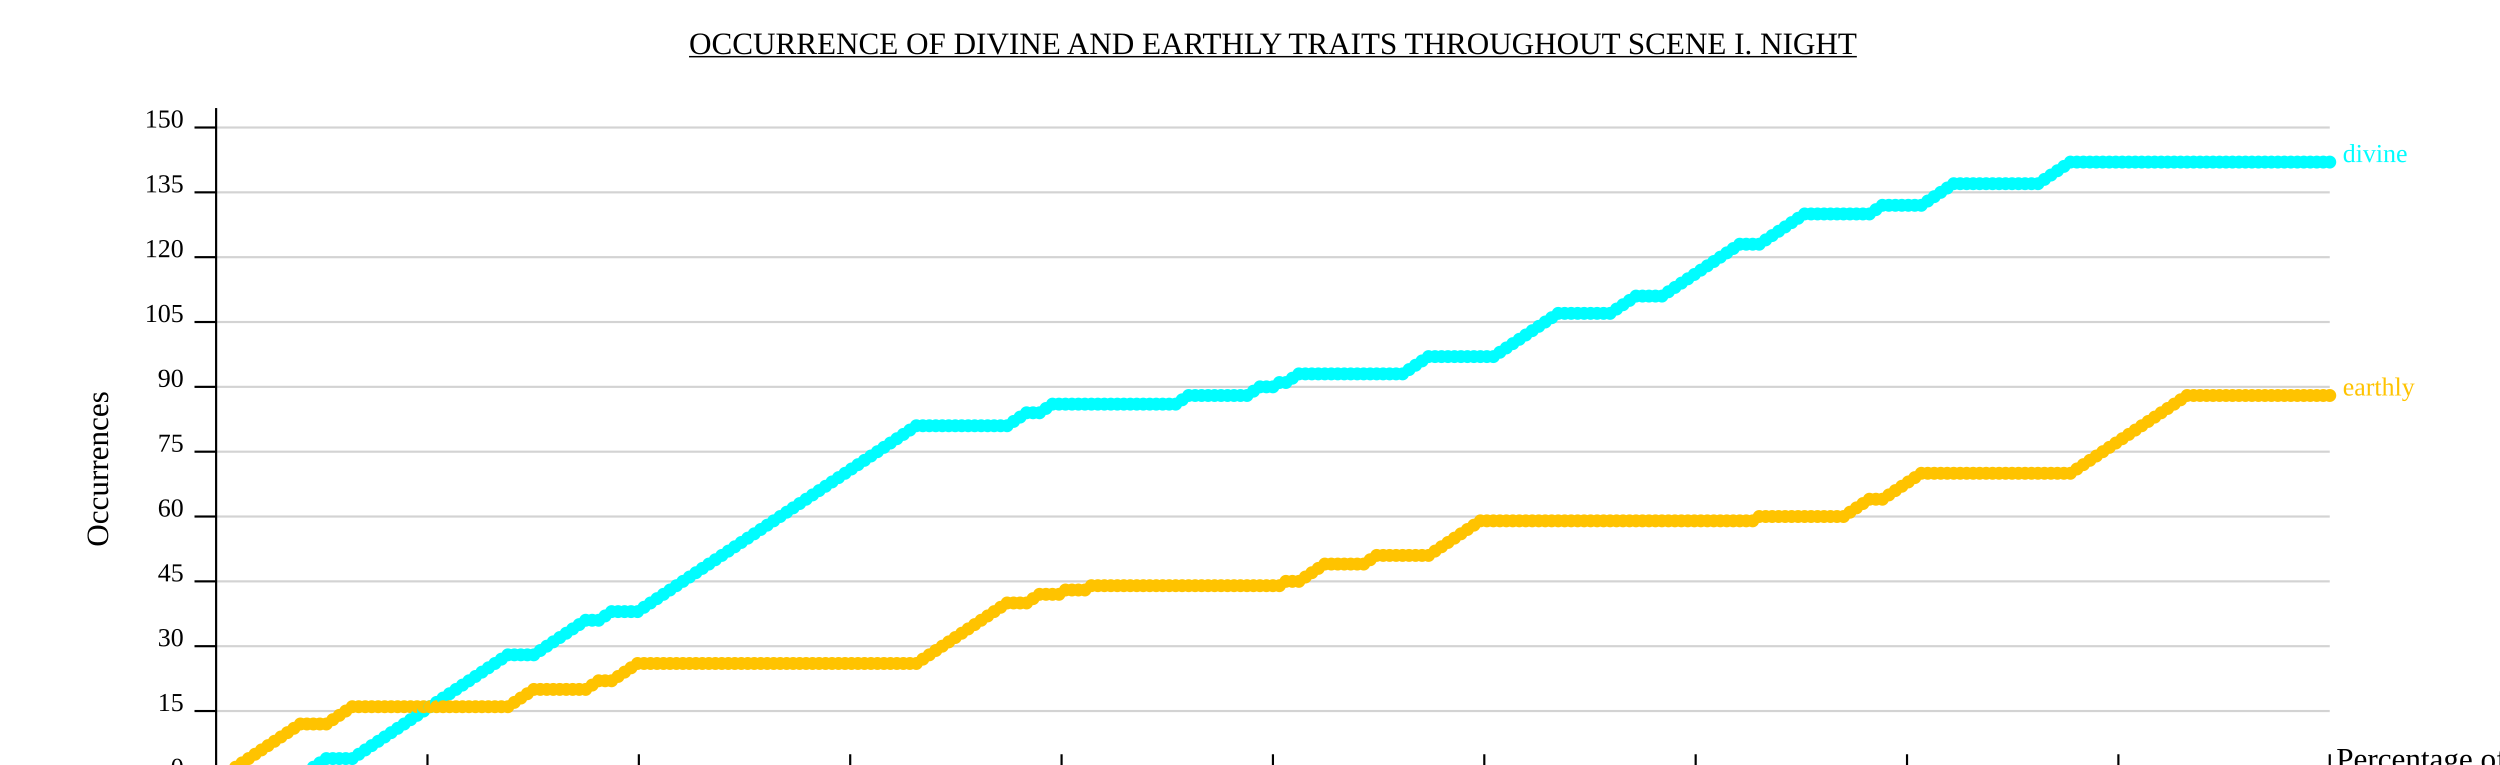
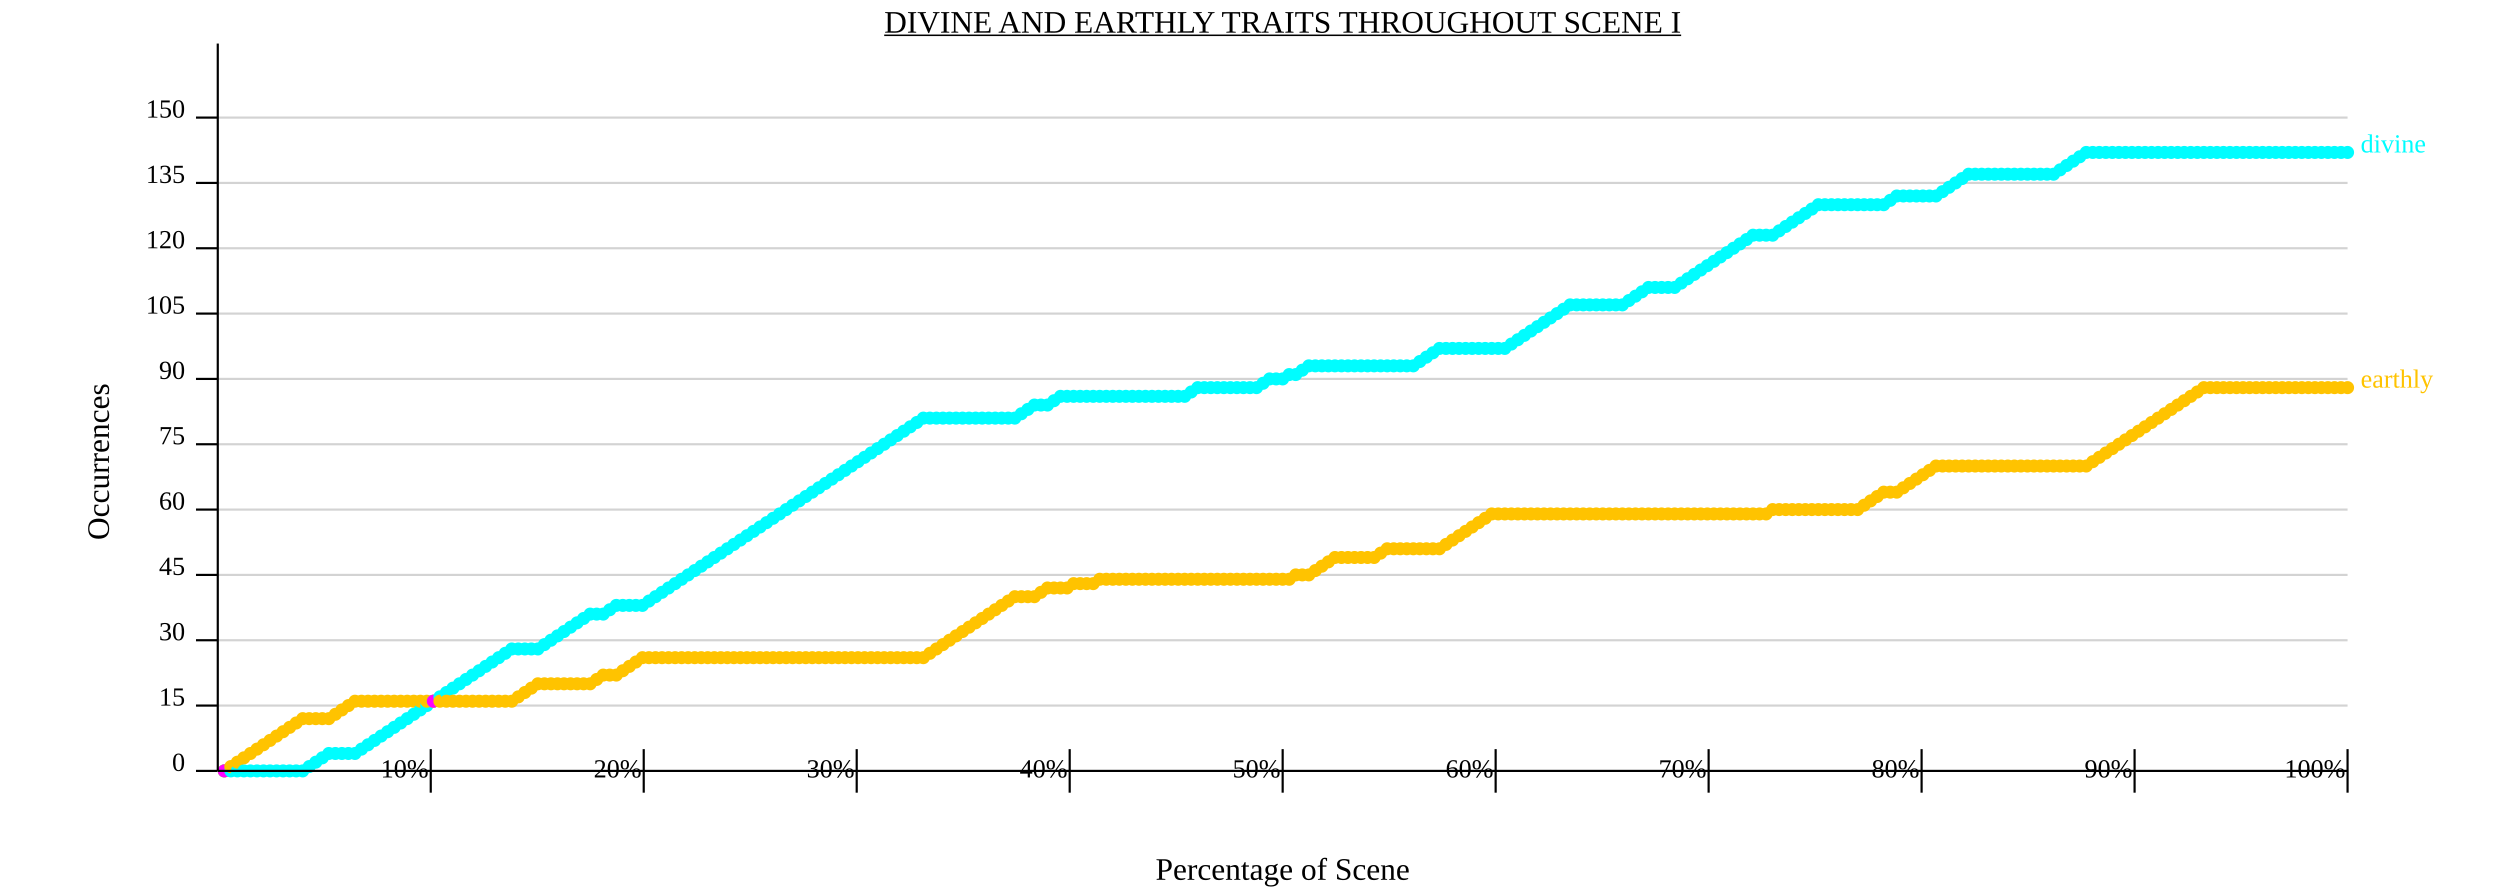
- <svg xmlns="http://www.w3.org/2000/svg">
-   <g transform="translate(100, 359)">
+ <svg xmlns="http://www.w3.org/2000/svg" viewBox="0 -70 1148 409">
+   <g transform="translate(100, 284)">
    <line x1="-10" y1="-30" x2="0" y2="-30" stroke="black" />
    <line x1="97.8" y1="-10" x2="97.8" y2="10" stroke="black" />
    <line x1="0" y1="-30" x2="978" y2="-30" stroke="lightgrey" />
    <text x="-15" y="-30" text-anchor="end" alignment-baseline="central">15</text>
-     <text x="100.8" y="3" text-anchor="start" alignment-baseline="hanging">10%</text>
+     <text x="96.8" y="3" text-anchor="end" alignment-baseline="hanging">10%</text>
    <line x1="-10" y1="-60" x2="0" y2="-60" stroke="black" />
    <line x1="195.6" y1="-10" x2="195.6" y2="10" stroke="black" />
    <line x1="0" y1="-60" x2="978" y2="-60" stroke="lightgrey" />
    <text x="-15" y="-60" text-anchor="end" alignment-baseline="central">30</text>
-     <text x="198.6" y="3" text-anchor="start" alignment-baseline="hanging">20%</text>
+     <text x="194.6" y="3" text-anchor="end" alignment-baseline="hanging">20%</text>
    <line x1="-10" y1="-90" x2="0" y2="-90" stroke="black" />
    <line x1="293.4" y1="-10" x2="293.4" y2="10" stroke="black" />
    <line x1="0" y1="-90" x2="978" y2="-90" stroke="lightgrey" />
    <text x="-15" y="-90" text-anchor="end" alignment-baseline="central">45</text>
-     <text x="296.4" y="3" text-anchor="start" alignment-baseline="hanging">30%</text>
+     <text x="292.4" y="3" text-anchor="end" alignment-baseline="hanging">30%</text>
    <line x1="-10" y1="-120" x2="0" y2="-120" stroke="black" />
    <line x1="391.2" y1="-10" x2="391.2" y2="10" stroke="black" />
    <line x1="0" y1="-120" x2="978" y2="-120" stroke="lightgrey" />
    <text x="-15" y="-120" text-anchor="end" alignment-baseline="central">60</text>
-     <text x="394.2" y="3" text-anchor="start" alignment-baseline="hanging">40%</text>
+     <text x="390.2" y="3" text-anchor="end" alignment-baseline="hanging">40%</text>
    <line x1="-10" y1="-150" x2="0" y2="-150" stroke="black" />
    <line x1="489" y1="-10" x2="489" y2="10" stroke="black" />
    <line x1="0" y1="-150" x2="978" y2="-150" stroke="lightgrey" />
    <text x="-15" y="-150" text-anchor="end" alignment-baseline="central">75</text>
-     <text x="492" y="3" text-anchor="start" alignment-baseline="hanging">50%</text>
+     <text x="488" y="3" text-anchor="end" alignment-baseline="hanging">50%</text>
    <line x1="-10" y1="-180" x2="0" y2="-180" stroke="black" />
    <line x1="586.8" y1="-10" x2="586.8" y2="10" stroke="black" />
    <line x1="0" y1="-180" x2="978" y2="-180" stroke="lightgrey" />
    <text x="-15" y="-180" text-anchor="end" alignment-baseline="central">90</text>
-     <text x="589.8" y="3" text-anchor="start" alignment-baseline="hanging">60%</text>
+     <text x="585.8" y="3" text-anchor="end" alignment-baseline="hanging">60%</text>
    <line x1="-10" y1="-210" x2="0" y2="-210" stroke="black" />
    <line x1="684.6" y1="-10" x2="684.6" y2="10" stroke="black" />
    <line x1="0" y1="-210" x2="978" y2="-210" stroke="lightgrey" />
    <text x="-15" y="-210" text-anchor="end" alignment-baseline="central">105</text>
-     <text x="687.6" y="3" text-anchor="start" alignment-baseline="hanging">70%</text>
+     <text x="683.6" y="3" text-anchor="end" alignment-baseline="hanging">70%</text>
    <line x1="-10" y1="-240" x2="0" y2="-240" stroke="black" />
    <line x1="782.4" y1="-10" x2="782.4" y2="10" stroke="black" />
    <line x1="0" y1="-240" x2="978" y2="-240" stroke="lightgrey" />
    <text x="-15" y="-240" text-anchor="end" alignment-baseline="central">120</text>
-     <text x="785.4" y="3" text-anchor="start" alignment-baseline="hanging">80%</text>
+     <text x="781.4" y="3" text-anchor="end" alignment-baseline="hanging">80%</text>
    <line x1="-10" y1="-270" x2="0" y2="-270" stroke="black" />
    <line x1="880.2" y1="-10" x2="880.2" y2="10" stroke="black" />
    <line x1="0" y1="-270" x2="978" y2="-270" stroke="lightgrey" />
    <text x="-15" y="-270" text-anchor="end" alignment-baseline="central">135</text>
-     <text x="883.2" y="3" text-anchor="start" alignment-baseline="hanging">90%</text>
+     <text x="879.2" y="3" text-anchor="end" alignment-baseline="hanging">90%</text>
    <line x1="-10" y1="-300" x2="0" y2="-300" stroke="black" />
    <line x1="978" y1="-10" x2="978" y2="10" stroke="black" />
    <line x1="0" y1="-300" x2="978" y2="-300" stroke="lightgrey" />
    <text x="-15" y="-300" text-anchor="end" alignment-baseline="central">150</text>
-     <text x="981" y="3" text-anchor="start" alignment-baseline="hanging">100%</text>
+     <text x="977" y="3" text-anchor="end" alignment-baseline="hanging">100%</text>
    <line x1="-10" y1="0" x2="0" y2="0" stroke="black" />
    <text x="-15" y="0" text-anchor="end" alignment-baseline="central">0</text>
    <circle r="3" cx="3" cy="-0" fill="#00FDFF" />
    <circle r="3" cx="3" cy="-0" fill="#FFC300" />
+     <circle r="3" cx="3" cy="-0" fill="magenta" />
    <circle r="3" cx="6" cy="-0" fill="#00FDFF" />
    <circle r="3" cx="6" cy="-2" fill="#FFC300" />
    <circle r="3" cx="9" cy="-0" fill="#00FDFF" />
    <circle r="3" cx="9" cy="-4" fill="#FFC300" />
    <circle r="3" cx="12" cy="-0" fill="#00FDFF" />
    <circle r="3" cx="12" cy="-6" fill="#FFC300" />
    <circle r="3" cx="15" cy="-0" fill="#00FDFF" />
    <circle r="3" cx="15" cy="-8" fill="#FFC300" />
    <circle r="3" cx="18" cy="-0" fill="#00FDFF" />
    <circle r="3" cx="18" cy="-10" fill="#FFC300" />
    <circle r="3" cx="21" cy="-0" fill="#00FDFF" />
    <circle r="3" cx="21" cy="-12" fill="#FFC300" />
    <circle r="3" cx="24" cy="-0" fill="#00FDFF" />
    <circle r="3" cx="24" cy="-14" fill="#FFC300" />
    <circle r="3" cx="27" cy="-0" fill="#00FDFF" />
    <circle r="3" cx="27" cy="-16" fill="#FFC300" />
    <circle r="3" cx="30" cy="-0" fill="#00FDFF" />
    <circle r="3" cx="30" cy="-18" fill="#FFC300" />
    <circle r="3" cx="33" cy="-0" fill="#00FDFF" />
    <circle r="3" cx="33" cy="-20" fill="#FFC300" />
    <circle r="3" cx="36" cy="-0" fill="#00FDFF" />
    <circle r="3" cx="36" cy="-22" fill="#FFC300" />
    <circle r="3" cx="39" cy="-0" fill="#00FDFF" />
    <circle r="3" cx="39" cy="-24" fill="#FFC300" />
    <circle r="3" cx="42" cy="-2" fill="#00FDFF" />
    <circle r="3" cx="42" cy="-24" fill="#FFC300" />
    <circle r="3" cx="45" cy="-4" fill="#00FDFF" />
    <circle r="3" cx="45" cy="-24" fill="#FFC300" />
    <circle r="3" cx="48" cy="-6" fill="#00FDFF" />
    <circle r="3" cx="48" cy="-24" fill="#FFC300" />
    <circle r="3" cx="51" cy="-8" fill="#00FDFF" />
    <circle r="3" cx="51" cy="-24" fill="#FFC300" />
    <circle r="3" cx="54" cy="-8" fill="#00FDFF" />
    <circle r="3" cx="54" cy="-26" fill="#FFC300" />
    <circle r="3" cx="57" cy="-8" fill="#00FDFF" />
    <circle r="3" cx="57" cy="-28" fill="#FFC300" />
    <circle r="3" cx="60" cy="-8" fill="#00FDFF" />
    <circle r="3" cx="60" cy="-30" fill="#FFC300" />
    <circle r="3" cx="63" cy="-8" fill="#00FDFF" />
    <circle r="3" cx="63" cy="-32" fill="#FFC300" />
    <circle r="3" cx="66" cy="-10" fill="#00FDFF" />
    <circle r="3" cx="66" cy="-32" fill="#FFC300" />
    <circle r="3" cx="69" cy="-12" fill="#00FDFF" />
    <circle r="3" cx="69" cy="-32" fill="#FFC300" />
    <circle r="3" cx="72" cy="-14" fill="#00FDFF" />
    <circle r="3" cx="72" cy="-32" fill="#FFC300" />
    <circle r="3" cx="75" cy="-16" fill="#00FDFF" />
    <circle r="3" cx="75" cy="-32" fill="#FFC300" />
    <circle r="3" cx="78" cy="-18" fill="#00FDFF" />
    <circle r="3" cx="78" cy="-32" fill="#FFC300" />
    <circle r="3" cx="81" cy="-20" fill="#00FDFF" />
    <circle r="3" cx="81" cy="-32" fill="#FFC300" />
    <circle r="3" cx="84" cy="-22" fill="#00FDFF" />
    <circle r="3" cx="84" cy="-32" fill="#FFC300" />
    <circle r="3" cx="87" cy="-24" fill="#00FDFF" />
    <circle r="3" cx="87" cy="-32" fill="#FFC300" />
    <circle r="3" cx="90" cy="-26" fill="#00FDFF" />
    <circle r="3" cx="90" cy="-32" fill="#FFC300" />
    <circle r="3" cx="93" cy="-28" fill="#00FDFF" />
    <circle r="3" cx="93" cy="-32" fill="#FFC300" />
    <circle r="3" cx="96" cy="-30" fill="#00FDFF" />
    <circle r="3" cx="96" cy="-32" fill="#FFC300" />
    <circle r="3" cx="99" cy="-32" fill="#00FDFF" />
    <circle r="3" cx="99" cy="-32" fill="#FFC300" />
+     <circle r="3" cx="99" cy="-32" fill="magenta" />
    <circle r="3" cx="102" cy="-34" fill="#00FDFF" />
    <circle r="3" cx="102" cy="-32" fill="#FFC300" />
    <circle r="3" cx="105" cy="-36" fill="#00FDFF" />
    <circle r="3" cx="105" cy="-32" fill="#FFC300" />
    <circle r="3" cx="108" cy="-38" fill="#00FDFF" />
    <circle r="3" cx="108" cy="-32" fill="#FFC300" />
    <circle r="3" cx="111" cy="-40" fill="#00FDFF" />
    <circle r="3" cx="111" cy="-32" fill="#FFC300" />
    <circle r="3" cx="114" cy="-42" fill="#00FDFF" />
    <circle r="3" cx="114" cy="-32" fill="#FFC300" />
    <circle r="3" cx="117" cy="-44" fill="#00FDFF" />
    <circle r="3" cx="117" cy="-32" fill="#FFC300" />
    <circle r="3" cx="120" cy="-46" fill="#00FDFF" />
    <circle r="3" cx="120" cy="-32" fill="#FFC300" />
    <circle r="3" cx="123" cy="-48" fill="#00FDFF" />
    <circle r="3" cx="123" cy="-32" fill="#FFC300" />
    <circle r="3" cx="126" cy="-50" fill="#00FDFF" />
    <circle r="3" cx="126" cy="-32" fill="#FFC300" />
    <circle r="3" cx="129" cy="-52" fill="#00FDFF" />
    <circle r="3" cx="129" cy="-32" fill="#FFC300" />
    <circle r="3" cx="132" cy="-54" fill="#00FDFF" />
    <circle r="3" cx="132" cy="-32" fill="#FFC300" />
    <circle r="3" cx="135" cy="-56" fill="#00FDFF" />
    <circle r="3" cx="135" cy="-32" fill="#FFC300" />
    <circle r="3" cx="138" cy="-56" fill="#00FDFF" />
    <circle r="3" cx="138" cy="-34" fill="#FFC300" />
    <circle r="3" cx="141" cy="-56" fill="#00FDFF" />
    <circle r="3" cx="141" cy="-36" fill="#FFC300" />
    <circle r="3" cx="144" cy="-56" fill="#00FDFF" />
    <circle r="3" cx="144" cy="-38" fill="#FFC300" />
    <circle r="3" cx="147" cy="-56" fill="#00FDFF" />
    <circle r="3" cx="147" cy="-40" fill="#FFC300" />
    <circle r="3" cx="150" cy="-58" fill="#00FDFF" />
    <circle r="3" cx="150" cy="-40" fill="#FFC300" />
    <circle r="3" cx="153" cy="-60" fill="#00FDFF" />
    <circle r="3" cx="153" cy="-40" fill="#FFC300" />
    <circle r="3" cx="156" cy="-62" fill="#00FDFF" />
    <circle r="3" cx="156" cy="-40" fill="#FFC300" />
    <circle r="3" cx="159" cy="-64" fill="#00FDFF" />
    <circle r="3" cx="159" cy="-40" fill="#FFC300" />
    <circle r="3" cx="162" cy="-66" fill="#00FDFF" />
    <circle r="3" cx="162" cy="-40" fill="#FFC300" />
    <circle r="3" cx="165" cy="-68" fill="#00FDFF" />
    <circle r="3" cx="165" cy="-40" fill="#FFC300" />
    <circle r="3" cx="168" cy="-70" fill="#00FDFF" />
    <circle r="3" cx="168" cy="-40" fill="#FFC300" />
    <circle r="3" cx="171" cy="-72" fill="#00FDFF" />
    <circle r="3" cx="171" cy="-40" fill="#FFC300" />
    <circle r="3" cx="174" cy="-72" fill="#00FDFF" />
    <circle r="3" cx="174" cy="-42" fill="#FFC300" />
    <circle r="3" cx="177" cy="-72" fill="#00FDFF" />
    <circle r="3" cx="177" cy="-44" fill="#FFC300" />
    <circle r="3" cx="180" cy="-74" fill="#00FDFF" />
    <circle r="3" cx="180" cy="-44" fill="#FFC300" />
    <circle r="3" cx="183" cy="-76" fill="#00FDFF" />
    <circle r="3" cx="183" cy="-44" fill="#FFC300" />
    <circle r="3" cx="186" cy="-76" fill="#00FDFF" />
    <circle r="3" cx="186" cy="-46" fill="#FFC300" />
    <circle r="3" cx="189" cy="-76" fill="#00FDFF" />
    <circle r="3" cx="189" cy="-48" fill="#FFC300" />
    <circle r="3" cx="192" cy="-76" fill="#00FDFF" />
    <circle r="3" cx="192" cy="-50" fill="#FFC300" />
    <circle r="3" cx="195" cy="-76" fill="#00FDFF" />
    <circle r="3" cx="195" cy="-52" fill="#FFC300" />
    <circle r="3" cx="198" cy="-78" fill="#00FDFF" />
    <circle r="3" cx="198" cy="-52" fill="#FFC300" />
    <circle r="3" cx="201" cy="-80" fill="#00FDFF" />
    <circle r="3" cx="201" cy="-52" fill="#FFC300" />
    <circle r="3" cx="204" cy="-82" fill="#00FDFF" />
    <circle r="3" cx="204" cy="-52" fill="#FFC300" />
    <circle r="3" cx="207" cy="-84" fill="#00FDFF" />
    <circle r="3" cx="207" cy="-52" fill="#FFC300" />
    <circle r="3" cx="210" cy="-86" fill="#00FDFF" />
    <circle r="3" cx="210" cy="-52" fill="#FFC300" />
    <circle r="3" cx="213" cy="-88" fill="#00FDFF" />
    <circle r="3" cx="213" cy="-52" fill="#FFC300" />
    <circle r="3" cx="216" cy="-90" fill="#00FDFF" />
    <circle r="3" cx="216" cy="-52" fill="#FFC300" />
    <circle r="3" cx="219" cy="-92" fill="#00FDFF" />
    <circle r="3" cx="219" cy="-52" fill="#FFC300" />
    <circle r="3" cx="222" cy="-94" fill="#00FDFF" />
    <circle r="3" cx="222" cy="-52" fill="#FFC300" />
    <circle r="3" cx="225" cy="-96" fill="#00FDFF" />
    <circle r="3" cx="225" cy="-52" fill="#FFC300" />
    <circle r="3" cx="228" cy="-98" fill="#00FDFF" />
    <circle r="3" cx="228" cy="-52" fill="#FFC300" />
    <circle r="3" cx="231" cy="-100" fill="#00FDFF" />
    <circle r="3" cx="231" cy="-52" fill="#FFC300" />
    <circle r="3" cx="234" cy="-102" fill="#00FDFF" />
    <circle r="3" cx="234" cy="-52" fill="#FFC300" />
    <circle r="3" cx="237" cy="-104" fill="#00FDFF" />
    <circle r="3" cx="237" cy="-52" fill="#FFC300" />
    <circle r="3" cx="240" cy="-106" fill="#00FDFF" />
    <circle r="3" cx="240" cy="-52" fill="#FFC300" />
    <circle r="3" cx="243" cy="-108" fill="#00FDFF" />
    <circle r="3" cx="243" cy="-52" fill="#FFC300" />
    <circle r="3" cx="246" cy="-110" fill="#00FDFF" />
    <circle r="3" cx="246" cy="-52" fill="#FFC300" />
    <circle r="3" cx="249" cy="-112" fill="#00FDFF" />
    <circle r="3" cx="249" cy="-52" fill="#FFC300" />
    <circle r="3" cx="252" cy="-114" fill="#00FDFF" />
    <circle r="3" cx="252" cy="-52" fill="#FFC300" />
    <circle r="3" cx="255" cy="-116" fill="#00FDFF" />
    <circle r="3" cx="255" cy="-52" fill="#FFC300" />
    <circle r="3" cx="258" cy="-118" fill="#00FDFF" />
    <circle r="3" cx="258" cy="-52" fill="#FFC300" />
    <circle r="3" cx="261" cy="-120" fill="#00FDFF" />
    <circle r="3" cx="261" cy="-52" fill="#FFC300" />
    <circle r="3" cx="264" cy="-122" fill="#00FDFF" />
    <circle r="3" cx="264" cy="-52" fill="#FFC300" />
    <circle r="3" cx="267" cy="-124" fill="#00FDFF" />
    <circle r="3" cx="267" cy="-52" fill="#FFC300" />
    <circle r="3" cx="270" cy="-126" fill="#00FDFF" />
    <circle r="3" cx="270" cy="-52" fill="#FFC300" />
    <circle r="3" cx="273" cy="-128" fill="#00FDFF" />
    <circle r="3" cx="273" cy="-52" fill="#FFC300" />
    <circle r="3" cx="276" cy="-130" fill="#00FDFF" />
    <circle r="3" cx="276" cy="-52" fill="#FFC300" />
    <circle r="3" cx="279" cy="-132" fill="#00FDFF" />
    <circle r="3" cx="279" cy="-52" fill="#FFC300" />
    <circle r="3" cx="282" cy="-134" fill="#00FDFF" />
    <circle r="3" cx="282" cy="-52" fill="#FFC300" />
    <circle r="3" cx="285" cy="-136" fill="#00FDFF" />
    <circle r="3" cx="285" cy="-52" fill="#FFC300" />
    <circle r="3" cx="288" cy="-138" fill="#00FDFF" />
    <circle r="3" cx="288" cy="-52" fill="#FFC300" />
    <circle r="3" cx="291" cy="-140" fill="#00FDFF" />
    <circle r="3" cx="291" cy="-52" fill="#FFC300" />
    <circle r="3" cx="294" cy="-142" fill="#00FDFF" />
    <circle r="3" cx="294" cy="-52" fill="#FFC300" />
    <circle r="3" cx="297" cy="-144" fill="#00FDFF" />
    <circle r="3" cx="297" cy="-52" fill="#FFC300" />
    <circle r="3" cx="300" cy="-146" fill="#00FDFF" />
    <circle r="3" cx="300" cy="-52" fill="#FFC300" />
    <circle r="3" cx="303" cy="-148" fill="#00FDFF" />
    <circle r="3" cx="303" cy="-52" fill="#FFC300" />
    <circle r="3" cx="306" cy="-150" fill="#00FDFF" />
    <circle r="3" cx="306" cy="-52" fill="#FFC300" />
    <circle r="3" cx="309" cy="-152" fill="#00FDFF" />
    <circle r="3" cx="309" cy="-52" fill="#FFC300" />
    <circle r="3" cx="312" cy="-154" fill="#00FDFF" />
    <circle r="3" cx="312" cy="-52" fill="#FFC300" />
    <circle r="3" cx="315" cy="-156" fill="#00FDFF" />
    <circle r="3" cx="315" cy="-52" fill="#FFC300" />
    <circle r="3" cx="318" cy="-158" fill="#00FDFF" />
    <circle r="3" cx="318" cy="-52" fill="#FFC300" />
    <circle r="3" cx="321" cy="-160" fill="#00FDFF" />
    <circle r="3" cx="321" cy="-52" fill="#FFC300" />
    <circle r="3" cx="324" cy="-162" fill="#00FDFF" />
    <circle r="3" cx="324" cy="-52" fill="#FFC300" />
    <circle r="3" cx="327" cy="-162" fill="#00FDFF" />
    <circle r="3" cx="327" cy="-54" fill="#FFC300" />
    <circle r="3" cx="330" cy="-162" fill="#00FDFF" />
    <circle r="3" cx="330" cy="-56" fill="#FFC300" />
    <circle r="3" cx="333" cy="-162" fill="#00FDFF" />
    <circle r="3" cx="333" cy="-58" fill="#FFC300" />
    <circle r="3" cx="336" cy="-162" fill="#00FDFF" />
    <circle r="3" cx="336" cy="-60" fill="#FFC300" />
    <circle r="3" cx="339" cy="-162" fill="#00FDFF" />
    <circle r="3" cx="339" cy="-62" fill="#FFC300" />
    <circle r="3" cx="342" cy="-162" fill="#00FDFF" />
    <circle r="3" cx="342" cy="-64" fill="#FFC300" />
    <circle r="3" cx="345" cy="-162" fill="#00FDFF" />
    <circle r="3" cx="345" cy="-66" fill="#FFC300" />
    <circle r="3" cx="348" cy="-162" fill="#00FDFF" />
    <circle r="3" cx="348" cy="-68" fill="#FFC300" />
    <circle r="3" cx="351" cy="-162" fill="#00FDFF" />
    <circle r="3" cx="351" cy="-70" fill="#FFC300" />
    <circle r="3" cx="354" cy="-162" fill="#00FDFF" />
    <circle r="3" cx="354" cy="-72" fill="#FFC300" />
    <circle r="3" cx="357" cy="-162" fill="#00FDFF" />
    <circle r="3" cx="357" cy="-74" fill="#FFC300" />
    <circle r="3" cx="360" cy="-162" fill="#00FDFF" />
    <circle r="3" cx="360" cy="-76" fill="#FFC300" />
    <circle r="3" cx="363" cy="-162" fill="#00FDFF" />
    <circle r="3" cx="363" cy="-78" fill="#FFC300" />
    <circle r="3" cx="366" cy="-162" fill="#00FDFF" />
    <circle r="3" cx="366" cy="-80" fill="#FFC300" />
    <circle r="3" cx="369" cy="-164" fill="#00FDFF" />
    <circle r="3" cx="369" cy="-80" fill="#FFC300" />
    <circle r="3" cx="372" cy="-166" fill="#00FDFF" />
    <circle r="3" cx="372" cy="-80" fill="#FFC300" />
    <circle r="3" cx="375" cy="-168" fill="#00FDFF" />
    <circle r="3" cx="375" cy="-80" fill="#FFC300" />
    <circle r="3" cx="378" cy="-168" fill="#00FDFF" />
    <circle r="3" cx="378" cy="-82" fill="#FFC300" />
    <circle r="3" cx="381" cy="-168" fill="#00FDFF" />
    <circle r="3" cx="381" cy="-84" fill="#FFC300" />
    <circle r="3" cx="384" cy="-170" fill="#00FDFF" />
    <circle r="3" cx="384" cy="-84" fill="#FFC300" />
    <circle r="3" cx="387" cy="-172" fill="#00FDFF" />
    <circle r="3" cx="387" cy="-84" fill="#FFC300" />
    <circle r="3" cx="390" cy="-172" fill="#00FDFF" />
    <circle r="3" cx="390" cy="-84" fill="#FFC300" />
    <circle r="3" cx="393" cy="-172" fill="#00FDFF" />
    <circle r="3" cx="393" cy="-86" fill="#FFC300" />
    <circle r="3" cx="396" cy="-172" fill="#00FDFF" />
    <circle r="3" cx="396" cy="-86" fill="#FFC300" />
    <circle r="3" cx="399" cy="-172" fill="#00FDFF" />
    <circle r="3" cx="399" cy="-86" fill="#FFC300" />
    <circle r="3" cx="402" cy="-172" fill="#00FDFF" />
    <circle r="3" cx="402" cy="-86" fill="#FFC300" />
    <circle r="3" cx="405" cy="-172" fill="#00FDFF" />
    <circle r="3" cx="405" cy="-88" fill="#FFC300" />
    <circle r="3" cx="408" cy="-172" fill="#00FDFF" />
    <circle r="3" cx="408" cy="-88" fill="#FFC300" />
    <circle r="3" cx="411" cy="-172" fill="#00FDFF" />
    <circle r="3" cx="411" cy="-88" fill="#FFC300" />
    <circle r="3" cx="414" cy="-172" fill="#00FDFF" />
    <circle r="3" cx="414" cy="-88" fill="#FFC300" />
    <circle r="3" cx="417" cy="-172" fill="#00FDFF" />
    <circle r="3" cx="417" cy="-88" fill="#FFC300" />
    <circle r="3" cx="420" cy="-172" fill="#00FDFF" />
    <circle r="3" cx="420" cy="-88" fill="#FFC300" />
    <circle r="3" cx="423" cy="-172" fill="#00FDFF" />
    <circle r="3" cx="423" cy="-88" fill="#FFC300" />
    <circle r="3" cx="426" cy="-172" fill="#00FDFF" />
    <circle r="3" cx="426" cy="-88" fill="#FFC300" />
    <circle r="3" cx="429" cy="-172" fill="#00FDFF" />
    <circle r="3" cx="429" cy="-88" fill="#FFC300" />
    <circle r="3" cx="432" cy="-172" fill="#00FDFF" />
    <circle r="3" cx="432" cy="-88" fill="#FFC300" />
    <circle r="3" cx="435" cy="-172" fill="#00FDFF" />
    <circle r="3" cx="435" cy="-88" fill="#FFC300" />
    <circle r="3" cx="438" cy="-172" fill="#00FDFF" />
    <circle r="3" cx="438" cy="-88" fill="#FFC300" />
    <circle r="3" cx="441" cy="-172" fill="#00FDFF" />
    <circle r="3" cx="441" cy="-88" fill="#FFC300" />
    <circle r="3" cx="444" cy="-172" fill="#00FDFF" />
    <circle r="3" cx="444" cy="-88" fill="#FFC300" />
    <circle r="3" cx="447" cy="-174" fill="#00FDFF" />
    <circle r="3" cx="447" cy="-88" fill="#FFC300" />
    <circle r="3" cx="450" cy="-176" fill="#00FDFF" />
    <circle r="3" cx="450" cy="-88" fill="#FFC300" />
    <circle r="3" cx="453" cy="-176" fill="#00FDFF" />
    <circle r="3" cx="453" cy="-88" fill="#FFC300" />
    <circle r="3" cx="456" cy="-176" fill="#00FDFF" />
    <circle r="3" cx="456" cy="-88" fill="#FFC300" />
    <circle r="3" cx="459" cy="-176" fill="#00FDFF" />
    <circle r="3" cx="459" cy="-88" fill="#FFC300" />
    <circle r="3" cx="462" cy="-176" fill="#00FDFF" />
    <circle r="3" cx="462" cy="-88" fill="#FFC300" />
    <circle r="3" cx="465" cy="-176" fill="#00FDFF" />
    <circle r="3" cx="465" cy="-88" fill="#FFC300" />
    <circle r="3" cx="468" cy="-176" fill="#00FDFF" />
    <circle r="3" cx="468" cy="-88" fill="#FFC300" />
    <circle r="3" cx="471" cy="-176" fill="#00FDFF" />
    <circle r="3" cx="471" cy="-88" fill="#FFC300" />
    <circle r="3" cx="474" cy="-176" fill="#00FDFF" />
    <circle r="3" cx="474" cy="-88" fill="#FFC300" />
    <circle r="3" cx="477" cy="-176" fill="#00FDFF" />
    <circle r="3" cx="477" cy="-88" fill="#FFC300" />
    <circle r="3" cx="480" cy="-178" fill="#00FDFF" />
    <circle r="3" cx="480" cy="-88" fill="#FFC300" />
    <circle r="3" cx="483" cy="-180" fill="#00FDFF" />
    <circle r="3" cx="483" cy="-88" fill="#FFC300" />
    <circle r="3" cx="486" cy="-180" fill="#00FDFF" />
    <circle r="3" cx="486" cy="-88" fill="#FFC300" />
    <circle r="3" cx="489" cy="-180" fill="#00FDFF" />
    <circle r="3" cx="489" cy="-88" fill="#FFC300" />
    <circle r="3" cx="492" cy="-182" fill="#00FDFF" />
    <circle r="3" cx="492" cy="-88" fill="#FFC300" />
    <circle r="3" cx="495" cy="-182" fill="#00FDFF" />
    <circle r="3" cx="495" cy="-90" fill="#FFC300" />
    <circle r="3" cx="498" cy="-184" fill="#00FDFF" />
    <circle r="3" cx="498" cy="-90" fill="#FFC300" />
    <circle r="3" cx="501" cy="-186" fill="#00FDFF" />
    <circle r="3" cx="501" cy="-90" fill="#FFC300" />
    <circle r="3" cx="504" cy="-186" fill="#00FDFF" />
    <circle r="3" cx="504" cy="-92" fill="#FFC300" />
    <circle r="3" cx="507" cy="-186" fill="#00FDFF" />
    <circle r="3" cx="507" cy="-94" fill="#FFC300" />
    <circle r="3" cx="510" cy="-186" fill="#00FDFF" />
    <circle r="3" cx="510" cy="-96" fill="#FFC300" />
    <circle r="3" cx="513" cy="-186" fill="#00FDFF" />
    <circle r="3" cx="513" cy="-98" fill="#FFC300" />
    <circle r="3" cx="516" cy="-186" fill="#00FDFF" />
    <circle r="3" cx="516" cy="-98" fill="#FFC300" />
    <circle r="3" cx="519" cy="-186" fill="#00FDFF" />
    <circle r="3" cx="519" cy="-98" fill="#FFC300" />
    <circle r="3" cx="522" cy="-186" fill="#00FDFF" />
    <circle r="3" cx="522" cy="-98" fill="#FFC300" />
    <circle r="3" cx="525" cy="-186" fill="#00FDFF" />
    <circle r="3" cx="525" cy="-98" fill="#FFC300" />
    <circle r="3" cx="528" cy="-186" fill="#00FDFF" />
    <circle r="3" cx="528" cy="-98" fill="#FFC300" />
    <circle r="3" cx="531" cy="-186" fill="#00FDFF" />
    <circle r="3" cx="531" cy="-98" fill="#FFC300" />
    <circle r="3" cx="534" cy="-186" fill="#00FDFF" />
    <circle r="3" cx="534" cy="-100" fill="#FFC300" />
    <circle r="3" cx="537" cy="-186" fill="#00FDFF" />
    <circle r="3" cx="537" cy="-102" fill="#FFC300" />
    <circle r="3" cx="540" cy="-186" fill="#00FDFF" />
    <circle r="3" cx="540" cy="-102" fill="#FFC300" />
    <circle r="3" cx="543" cy="-186" fill="#00FDFF" />
    <circle r="3" cx="543" cy="-102" fill="#FFC300" />
    <circle r="3" cx="546" cy="-186" fill="#00FDFF" />
    <circle r="3" cx="546" cy="-102" fill="#FFC300" />
    <circle r="3" cx="549" cy="-186" fill="#00FDFF" />
    <circle r="3" cx="549" cy="-102" fill="#FFC300" />
    <circle r="3" cx="552" cy="-188" fill="#00FDFF" />
    <circle r="3" cx="552" cy="-102" fill="#FFC300" />
    <circle r="3" cx="555" cy="-190" fill="#00FDFF" />
    <circle r="3" cx="555" cy="-102" fill="#FFC300" />
    <circle r="3" cx="558" cy="-192" fill="#00FDFF" />
    <circle r="3" cx="558" cy="-102" fill="#FFC300" />
    <circle r="3" cx="561" cy="-194" fill="#00FDFF" />
    <circle r="3" cx="561" cy="-102" fill="#FFC300" />
    <circle r="3" cx="564" cy="-194" fill="#00FDFF" />
    <circle r="3" cx="564" cy="-104" fill="#FFC300" />
    <circle r="3" cx="567" cy="-194" fill="#00FDFF" />
    <circle r="3" cx="567" cy="-106" fill="#FFC300" />
    <circle r="3" cx="570" cy="-194" fill="#00FDFF" />
    <circle r="3" cx="570" cy="-108" fill="#FFC300" />
    <circle r="3" cx="573" cy="-194" fill="#00FDFF" />
    <circle r="3" cx="573" cy="-110" fill="#FFC300" />
    <circle r="3" cx="576" cy="-194" fill="#00FDFF" />
    <circle r="3" cx="576" cy="-112" fill="#FFC300" />
    <circle r="3" cx="579" cy="-194" fill="#00FDFF" />
    <circle r="3" cx="579" cy="-114" fill="#FFC300" />
    <circle r="3" cx="582" cy="-194" fill="#00FDFF" />
    <circle r="3" cx="582" cy="-116" fill="#FFC300" />
    <circle r="3" cx="585" cy="-194" fill="#00FDFF" />
    <circle r="3" cx="585" cy="-118" fill="#FFC300" />
    <circle r="3" cx="588" cy="-194" fill="#00FDFF" />
    <circle r="3" cx="588" cy="-118" fill="#FFC300" />
    <circle r="3" cx="591" cy="-194" fill="#00FDFF" />
    <circle r="3" cx="591" cy="-118" fill="#FFC300" />
    <circle r="3" cx="594" cy="-196" fill="#00FDFF" />
    <circle r="3" cx="594" cy="-118" fill="#FFC300" />
    <circle r="3" cx="597" cy="-198" fill="#00FDFF" />
    <circle r="3" cx="597" cy="-118" fill="#FFC300" />
    <circle r="3" cx="600" cy="-200" fill="#00FDFF" />
    <circle r="3" cx="600" cy="-118" fill="#FFC300" />
    <circle r="3" cx="603" cy="-202" fill="#00FDFF" />
    <circle r="3" cx="603" cy="-118" fill="#FFC300" />
    <circle r="3" cx="606" cy="-204" fill="#00FDFF" />
    <circle r="3" cx="606" cy="-118" fill="#FFC300" />
    <circle r="3" cx="609" cy="-206" fill="#00FDFF" />
    <circle r="3" cx="609" cy="-118" fill="#FFC300" />
    <circle r="3" cx="612" cy="-208" fill="#00FDFF" />
    <circle r="3" cx="612" cy="-118" fill="#FFC300" />
    <circle r="3" cx="615" cy="-210" fill="#00FDFF" />
    <circle r="3" cx="615" cy="-118" fill="#FFC300" />
    <circle r="3" cx="618" cy="-212" fill="#00FDFF" />
    <circle r="3" cx="618" cy="-118" fill="#FFC300" />
    <circle r="3" cx="621" cy="-214" fill="#00FDFF" />
    <circle r="3" cx="621" cy="-118" fill="#FFC300" />
    <circle r="3" cx="624" cy="-214" fill="#00FDFF" />
    <circle r="3" cx="624" cy="-118" fill="#FFC300" />
    <circle r="3" cx="627" cy="-214" fill="#00FDFF" />
    <circle r="3" cx="627" cy="-118" fill="#FFC300" />
    <circle r="3" cx="630" cy="-214" fill="#00FDFF" />
    <circle r="3" cx="630" cy="-118" fill="#FFC300" />
    <circle r="3" cx="633" cy="-214" fill="#00FDFF" />
    <circle r="3" cx="633" cy="-118" fill="#FFC300" />
    <circle r="3" cx="636" cy="-214" fill="#00FDFF" />
    <circle r="3" cx="636" cy="-118" fill="#FFC300" />
    <circle r="3" cx="639" cy="-214" fill="#00FDFF" />
    <circle r="3" cx="639" cy="-118" fill="#FFC300" />
    <circle r="3" cx="642" cy="-214" fill="#00FDFF" />
    <circle r="3" cx="642" cy="-118" fill="#FFC300" />
    <circle r="3" cx="645" cy="-214" fill="#00FDFF" />
    <circle r="3" cx="645" cy="-118" fill="#FFC300" />
    <circle r="3" cx="648" cy="-216" fill="#00FDFF" />
    <circle r="3" cx="648" cy="-118" fill="#FFC300" />
    <circle r="3" cx="651" cy="-218" fill="#00FDFF" />
    <circle r="3" cx="651" cy="-118" fill="#FFC300" />
    <circle r="3" cx="654" cy="-220" fill="#00FDFF" />
    <circle r="3" cx="654" cy="-118" fill="#FFC300" />
    <circle r="3" cx="657" cy="-222" fill="#00FDFF" />
    <circle r="3" cx="657" cy="-118" fill="#FFC300" />
    <circle r="3" cx="660" cy="-222" fill="#00FDFF" />
    <circle r="3" cx="660" cy="-118" fill="#FFC300" />
    <circle r="3" cx="663" cy="-222" fill="#00FDFF" />
    <circle r="3" cx="663" cy="-118" fill="#FFC300" />
    <circle r="3" cx="666" cy="-222" fill="#00FDFF" />
    <circle r="3" cx="666" cy="-118" fill="#FFC300" />
    <circle r="3" cx="669" cy="-222" fill="#00FDFF" />
    <circle r="3" cx="669" cy="-118" fill="#FFC300" />
    <circle r="3" cx="672" cy="-224" fill="#00FDFF" />
    <circle r="3" cx="672" cy="-118" fill="#FFC300" />
    <circle r="3" cx="675" cy="-226" fill="#00FDFF" />
    <circle r="3" cx="675" cy="-118" fill="#FFC300" />
    <circle r="3" cx="678" cy="-228" fill="#00FDFF" />
    <circle r="3" cx="678" cy="-118" fill="#FFC300" />
    <circle r="3" cx="681" cy="-230" fill="#00FDFF" />
    <circle r="3" cx="681" cy="-118" fill="#FFC300" />
    <circle r="3" cx="684" cy="-232" fill="#00FDFF" />
    <circle r="3" cx="684" cy="-118" fill="#FFC300" />
    <circle r="3" cx="687" cy="-234" fill="#00FDFF" />
    <circle r="3" cx="687" cy="-118" fill="#FFC300" />
    <circle r="3" cx="690" cy="-236" fill="#00FDFF" />
    <circle r="3" cx="690" cy="-118" fill="#FFC300" />
    <circle r="3" cx="693" cy="-238" fill="#00FDFF" />
    <circle r="3" cx="693" cy="-118" fill="#FFC300" />
    <circle r="3" cx="696" cy="-240" fill="#00FDFF" />
    <circle r="3" cx="696" cy="-118" fill="#FFC300" />
    <circle r="3" cx="699" cy="-242" fill="#00FDFF" />
    <circle r="3" cx="699" cy="-118" fill="#FFC300" />
    <circle r="3" cx="702" cy="-244" fill="#00FDFF" />
    <circle r="3" cx="702" cy="-118" fill="#FFC300" />
    <circle r="3" cx="705" cy="-246" fill="#00FDFF" />
    <circle r="3" cx="705" cy="-118" fill="#FFC300" />
    <circle r="3" cx="708" cy="-246" fill="#00FDFF" />
    <circle r="3" cx="708" cy="-118" fill="#FFC300" />
    <circle r="3" cx="711" cy="-246" fill="#00FDFF" />
    <circle r="3" cx="711" cy="-118" fill="#FFC300" />
    <circle r="3" cx="714" cy="-246" fill="#00FDFF" />
    <circle r="3" cx="714" cy="-120" fill="#FFC300" />
    <circle r="3" cx="717" cy="-248" fill="#00FDFF" />
    <circle r="3" cx="717" cy="-120" fill="#FFC300" />
    <circle r="3" cx="720" cy="-250" fill="#00FDFF" />
    <circle r="3" cx="720" cy="-120" fill="#FFC300" />
    <circle r="3" cx="723" cy="-252" fill="#00FDFF" />
    <circle r="3" cx="723" cy="-120" fill="#FFC300" />
    <circle r="3" cx="726" cy="-254" fill="#00FDFF" />
    <circle r="3" cx="726" cy="-120" fill="#FFC300" />
    <circle r="3" cx="729" cy="-256" fill="#00FDFF" />
    <circle r="3" cx="729" cy="-120" fill="#FFC300" />
    <circle r="3" cx="732" cy="-258" fill="#00FDFF" />
    <circle r="3" cx="732" cy="-120" fill="#FFC300" />
    <circle r="3" cx="735" cy="-260" fill="#00FDFF" />
    <circle r="3" cx="735" cy="-120" fill="#FFC300" />
    <circle r="3" cx="738" cy="-260" fill="#00FDFF" />
    <circle r="3" cx="738" cy="-120" fill="#FFC300" />
    <circle r="3" cx="741" cy="-260" fill="#00FDFF" />
    <circle r="3" cx="741" cy="-120" fill="#FFC300" />
    <circle r="3" cx="744" cy="-260" fill="#00FDFF" />
    <circle r="3" cx="744" cy="-120" fill="#FFC300" />
    <circle r="3" cx="747" cy="-260" fill="#00FDFF" />
    <circle r="3" cx="747" cy="-120" fill="#FFC300" />
    <circle r="3" cx="750" cy="-260" fill="#00FDFF" />
    <circle r="3" cx="750" cy="-120" fill="#FFC300" />
    <circle r="3" cx="753" cy="-260" fill="#00FDFF" />
    <circle r="3" cx="753" cy="-120" fill="#FFC300" />
    <circle r="3" cx="756" cy="-260" fill="#00FDFF" />
    <circle r="3" cx="756" cy="-122" fill="#FFC300" />
    <circle r="3" cx="759" cy="-260" fill="#00FDFF" />
    <circle r="3" cx="759" cy="-124" fill="#FFC300" />
    <circle r="3" cx="762" cy="-260" fill="#00FDFF" />
    <circle r="3" cx="762" cy="-126" fill="#FFC300" />
    <circle r="3" cx="765" cy="-260" fill="#00FDFF" />
    <circle r="3" cx="765" cy="-128" fill="#FFC300" />
    <circle r="3" cx="768" cy="-262" fill="#00FDFF" />
    <circle r="3" cx="768" cy="-128" fill="#FFC300" />
    <circle r="3" cx="771" cy="-264" fill="#00FDFF" />
    <circle r="3" cx="771" cy="-128" fill="#FFC300" />
    <circle r="3" cx="774" cy="-264" fill="#00FDFF" />
    <circle r="3" cx="774" cy="-130" fill="#FFC300" />
    <circle r="3" cx="777" cy="-264" fill="#00FDFF" />
    <circle r="3" cx="777" cy="-132" fill="#FFC300" />
    <circle r="3" cx="780" cy="-264" fill="#00FDFF" />
    <circle r="3" cx="780" cy="-134" fill="#FFC300" />
    <circle r="3" cx="783" cy="-264" fill="#00FDFF" />
    <circle r="3" cx="783" cy="-136" fill="#FFC300" />
    <circle r="3" cx="786" cy="-264" fill="#00FDFF" />
    <circle r="3" cx="786" cy="-138" fill="#FFC300" />
    <circle r="3" cx="789" cy="-264" fill="#00FDFF" />
    <circle r="3" cx="789" cy="-140" fill="#FFC300" />
    <circle r="3" cx="792" cy="-266" fill="#00FDFF" />
    <circle r="3" cx="792" cy="-140" fill="#FFC300" />
    <circle r="3" cx="795" cy="-268" fill="#00FDFF" />
    <circle r="3" cx="795" cy="-140" fill="#FFC300" />
    <circle r="3" cx="798" cy="-270" fill="#00FDFF" />
    <circle r="3" cx="798" cy="-140" fill="#FFC300" />
    <circle r="3" cx="801" cy="-272" fill="#00FDFF" />
    <circle r="3" cx="801" cy="-140" fill="#FFC300" />
    <circle r="3" cx="804" cy="-274" fill="#00FDFF" />
    <circle r="3" cx="804" cy="-140" fill="#FFC300" />
    <circle r="3" cx="807" cy="-274" fill="#00FDFF" />
    <circle r="3" cx="807" cy="-140" fill="#FFC300" />
    <circle r="3" cx="810" cy="-274" fill="#00FDFF" />
    <circle r="3" cx="810" cy="-140" fill="#FFC300" />
    <circle r="3" cx="813" cy="-274" fill="#00FDFF" />
    <circle r="3" cx="813" cy="-140" fill="#FFC300" />
    <circle r="3" cx="816" cy="-274" fill="#00FDFF" />
    <circle r="3" cx="816" cy="-140" fill="#FFC300" />
    <circle r="3" cx="819" cy="-274" fill="#00FDFF" />
    <circle r="3" cx="819" cy="-140" fill="#FFC300" />
    <circle r="3" cx="822" cy="-274" fill="#00FDFF" />
    <circle r="3" cx="822" cy="-140" fill="#FFC300" />
    <circle r="3" cx="825" cy="-274" fill="#00FDFF" />
    <circle r="3" cx="825" cy="-140" fill="#FFC300" />
    <circle r="3" cx="828" cy="-274" fill="#00FDFF" />
    <circle r="3" cx="828" cy="-140" fill="#FFC300" />
    <circle r="3" cx="831" cy="-274" fill="#00FDFF" />
    <circle r="3" cx="831" cy="-140" fill="#FFC300" />
    <circle r="3" cx="834" cy="-274" fill="#00FDFF" />
    <circle r="3" cx="834" cy="-140" fill="#FFC300" />
    <circle r="3" cx="837" cy="-274" fill="#00FDFF" />
    <circle r="3" cx="837" cy="-140" fill="#FFC300" />
    <circle r="3" cx="840" cy="-274" fill="#00FDFF" />
    <circle r="3" cx="840" cy="-140" fill="#FFC300" />
    <circle r="3" cx="843" cy="-274" fill="#00FDFF" />
    <circle r="3" cx="843" cy="-140" fill="#FFC300" />
    <circle r="3" cx="846" cy="-276" fill="#00FDFF" />
    <circle r="3" cx="846" cy="-140" fill="#FFC300" />
    <circle r="3" cx="849" cy="-278" fill="#00FDFF" />
    <circle r="3" cx="849" cy="-140" fill="#FFC300" />
    <circle r="3" cx="852" cy="-280" fill="#00FDFF" />
    <circle r="3" cx="852" cy="-140" fill="#FFC300" />
    <circle r="3" cx="855" cy="-282" fill="#00FDFF" />
    <circle r="3" cx="855" cy="-140" fill="#FFC300" />
    <circle r="3" cx="858" cy="-284" fill="#00FDFF" />
    <circle r="3" cx="858" cy="-140" fill="#FFC300" />
    <circle r="3" cx="861" cy="-284" fill="#00FDFF" />
    <circle r="3" cx="861" cy="-142" fill="#FFC300" />
    <circle r="3" cx="864" cy="-284" fill="#00FDFF" />
    <circle r="3" cx="864" cy="-144" fill="#FFC300" />
    <circle r="3" cx="867" cy="-284" fill="#00FDFF" />
    <circle r="3" cx="867" cy="-146" fill="#FFC300" />
    <circle r="3" cx="870" cy="-284" fill="#00FDFF" />
    <circle r="3" cx="870" cy="-148" fill="#FFC300" />
    <circle r="3" cx="873" cy="-284" fill="#00FDFF" />
    <circle r="3" cx="873" cy="-150" fill="#FFC300" />
    <circle r="3" cx="876" cy="-284" fill="#00FDFF" />
    <circle r="3" cx="876" cy="-152" fill="#FFC300" />
    <circle r="3" cx="879" cy="-284" fill="#00FDFF" />
    <circle r="3" cx="879" cy="-154" fill="#FFC300" />
    <circle r="3" cx="882" cy="-284" fill="#00FDFF" />
    <circle r="3" cx="882" cy="-156" fill="#FFC300" />
    <circle r="3" cx="885" cy="-284" fill="#00FDFF" />
    <circle r="3" cx="885" cy="-158" fill="#FFC300" />
    <circle r="3" cx="888" cy="-284" fill="#00FDFF" />
    <circle r="3" cx="888" cy="-160" fill="#FFC300" />
    <circle r="3" cx="891" cy="-284" fill="#00FDFF" />
    <circle r="3" cx="891" cy="-162" fill="#FFC300" />
    <circle r="3" cx="894" cy="-284" fill="#00FDFF" />
    <circle r="3" cx="894" cy="-164" fill="#FFC300" />
    <circle r="3" cx="897" cy="-284" fill="#00FDFF" />
    <circle r="3" cx="897" cy="-166" fill="#FFC300" />
    <circle r="3" cx="900" cy="-284" fill="#00FDFF" />
    <circle r="3" cx="900" cy="-168" fill="#FFC300" />
    <circle r="3" cx="903" cy="-284" fill="#00FDFF" />
    <circle r="3" cx="903" cy="-170" fill="#FFC300" />
    <circle r="3" cx="906" cy="-284" fill="#00FDFF" />
    <circle r="3" cx="906" cy="-172" fill="#FFC300" />
    <circle r="3" cx="909" cy="-284" fill="#00FDFF" />
    <circle r="3" cx="909" cy="-174" fill="#FFC300" />
    <circle r="3" cx="912" cy="-284" fill="#00FDFF" />
    <circle r="3" cx="912" cy="-176" fill="#FFC300" />
    <circle r="3" cx="915" cy="-284" fill="#00FDFF" />
    <circle r="3" cx="915" cy="-176" fill="#FFC300" />
    <circle r="3" cx="918" cy="-284" fill="#00FDFF" />
    <circle r="3" cx="918" cy="-176" fill="#FFC300" />
    <circle r="3" cx="921" cy="-284" fill="#00FDFF" />
    <circle r="3" cx="921" cy="-176" fill="#FFC300" />
    <circle r="3" cx="924" cy="-284" fill="#00FDFF" />
    <circle r="3" cx="924" cy="-176" fill="#FFC300" />
    <circle r="3" cx="927" cy="-284" fill="#00FDFF" />
    <circle r="3" cx="927" cy="-176" fill="#FFC300" />
    <circle r="3" cx="930" cy="-284" fill="#00FDFF" />
    <circle r="3" cx="930" cy="-176" fill="#FFC300" />
    <circle r="3" cx="933" cy="-284" fill="#00FDFF" />
    <circle r="3" cx="933" cy="-176" fill="#FFC300" />
    <circle r="3" cx="936" cy="-284" fill="#00FDFF" />
    <circle r="3" cx="936" cy="-176" fill="#FFC300" />
    <circle r="3" cx="939" cy="-284" fill="#00FDFF" />
    <circle r="3" cx="939" cy="-176" fill="#FFC300" />
    <circle r="3" cx="942" cy="-284" fill="#00FDFF" />
    <circle r="3" cx="942" cy="-176" fill="#FFC300" />
    <circle r="3" cx="945" cy="-284" fill="#00FDFF" />
    <circle r="3" cx="945" cy="-176" fill="#FFC300" />
    <circle r="3" cx="948" cy="-284" fill="#00FDFF" />
    <circle r="3" cx="948" cy="-176" fill="#FFC300" />
    <circle r="3" cx="951" cy="-284" fill="#00FDFF" />
    <circle r="3" cx="951" cy="-176" fill="#FFC300" />
    <circle r="3" cx="954" cy="-284" fill="#00FDFF" />
    <circle r="3" cx="954" cy="-176" fill="#FFC300" />
    <circle r="3" cx="957" cy="-284" fill="#00FDFF" />
    <circle r="3" cx="957" cy="-176" fill="#FFC300" />
    <circle r="3" cx="960" cy="-284" fill="#00FDFF" />
    <circle r="3" cx="960" cy="-176" fill="#FFC300" />
    <circle r="3" cx="963" cy="-284" fill="#00FDFF" />
    <circle r="3" cx="963" cy="-176" fill="#FFC300" />
    <circle r="3" cx="966" cy="-284" fill="#00FDFF" />
    <circle r="3" cx="966" cy="-176" fill="#FFC300" />
    <circle r="3" cx="969" cy="-284" fill="#00FDFF" />
    <circle r="3" cx="969" cy="-176" fill="#FFC300" />
    <circle r="3" cx="972" cy="-284" fill="#00FDFF" />
    <circle r="3" cx="972" cy="-176" fill="#FFC300" />
    <circle r="3" cx="975" cy="-284" fill="#00FDFF" />
    <circle r="3" cx="975" cy="-176" fill="#FFC300" />
    <circle r="3" cx="978" cy="-284" fill="#00FDFF" />
    <circle r="3" cx="978" cy="-176" fill="#FFC300" />
    <text x="984" y="-284" text-anchor="start" alignment-baseline="central" fill="#00FDFF">divine</text>
    <text x="984" y="-176" text-anchor="start" alignment-baseline="central" fill="#FFC300">earthly</text>
    <line x1="0" y1="0" x2="978" y2="0" stroke="black" />
-     <line x1="0" y1="0" x2="0" y2="-309" stroke="black" />
+     <line x1="0" y1="0" x2="0" y2="-334" stroke="black" />
    <text x="-50" y="-142" text-anchor="middle" font-size="larger" transform="rotate(-90 -50 -142)">Occurrences</text>
-     <text x="981" y="-3" text-anchor="start" font-size="larger" alignment-baseline="baseline">Percentage
-                     of Scene</text>
-     <text x="489" y="-334" text-anchor="middle" font-size="larger" text-decoration="underline">OCCURRENCE OF DIVINE AND
-                     EARTHLY TRAITS THROUGHOUT SCENE I.
-                         NIGHT</text>
+     <text x="489" y="50" text-anchor="middle" font-size="larger" alignment-baseline="baseline">Percentage of Scene</text>
+     <text x="489" y="-339" text-anchor="middle" font-size="larger" text-decoration="underline">DIVINE AND EARTHLY TRAITS THROUGHOUT SCENE I</text>
  </g>
</svg>
